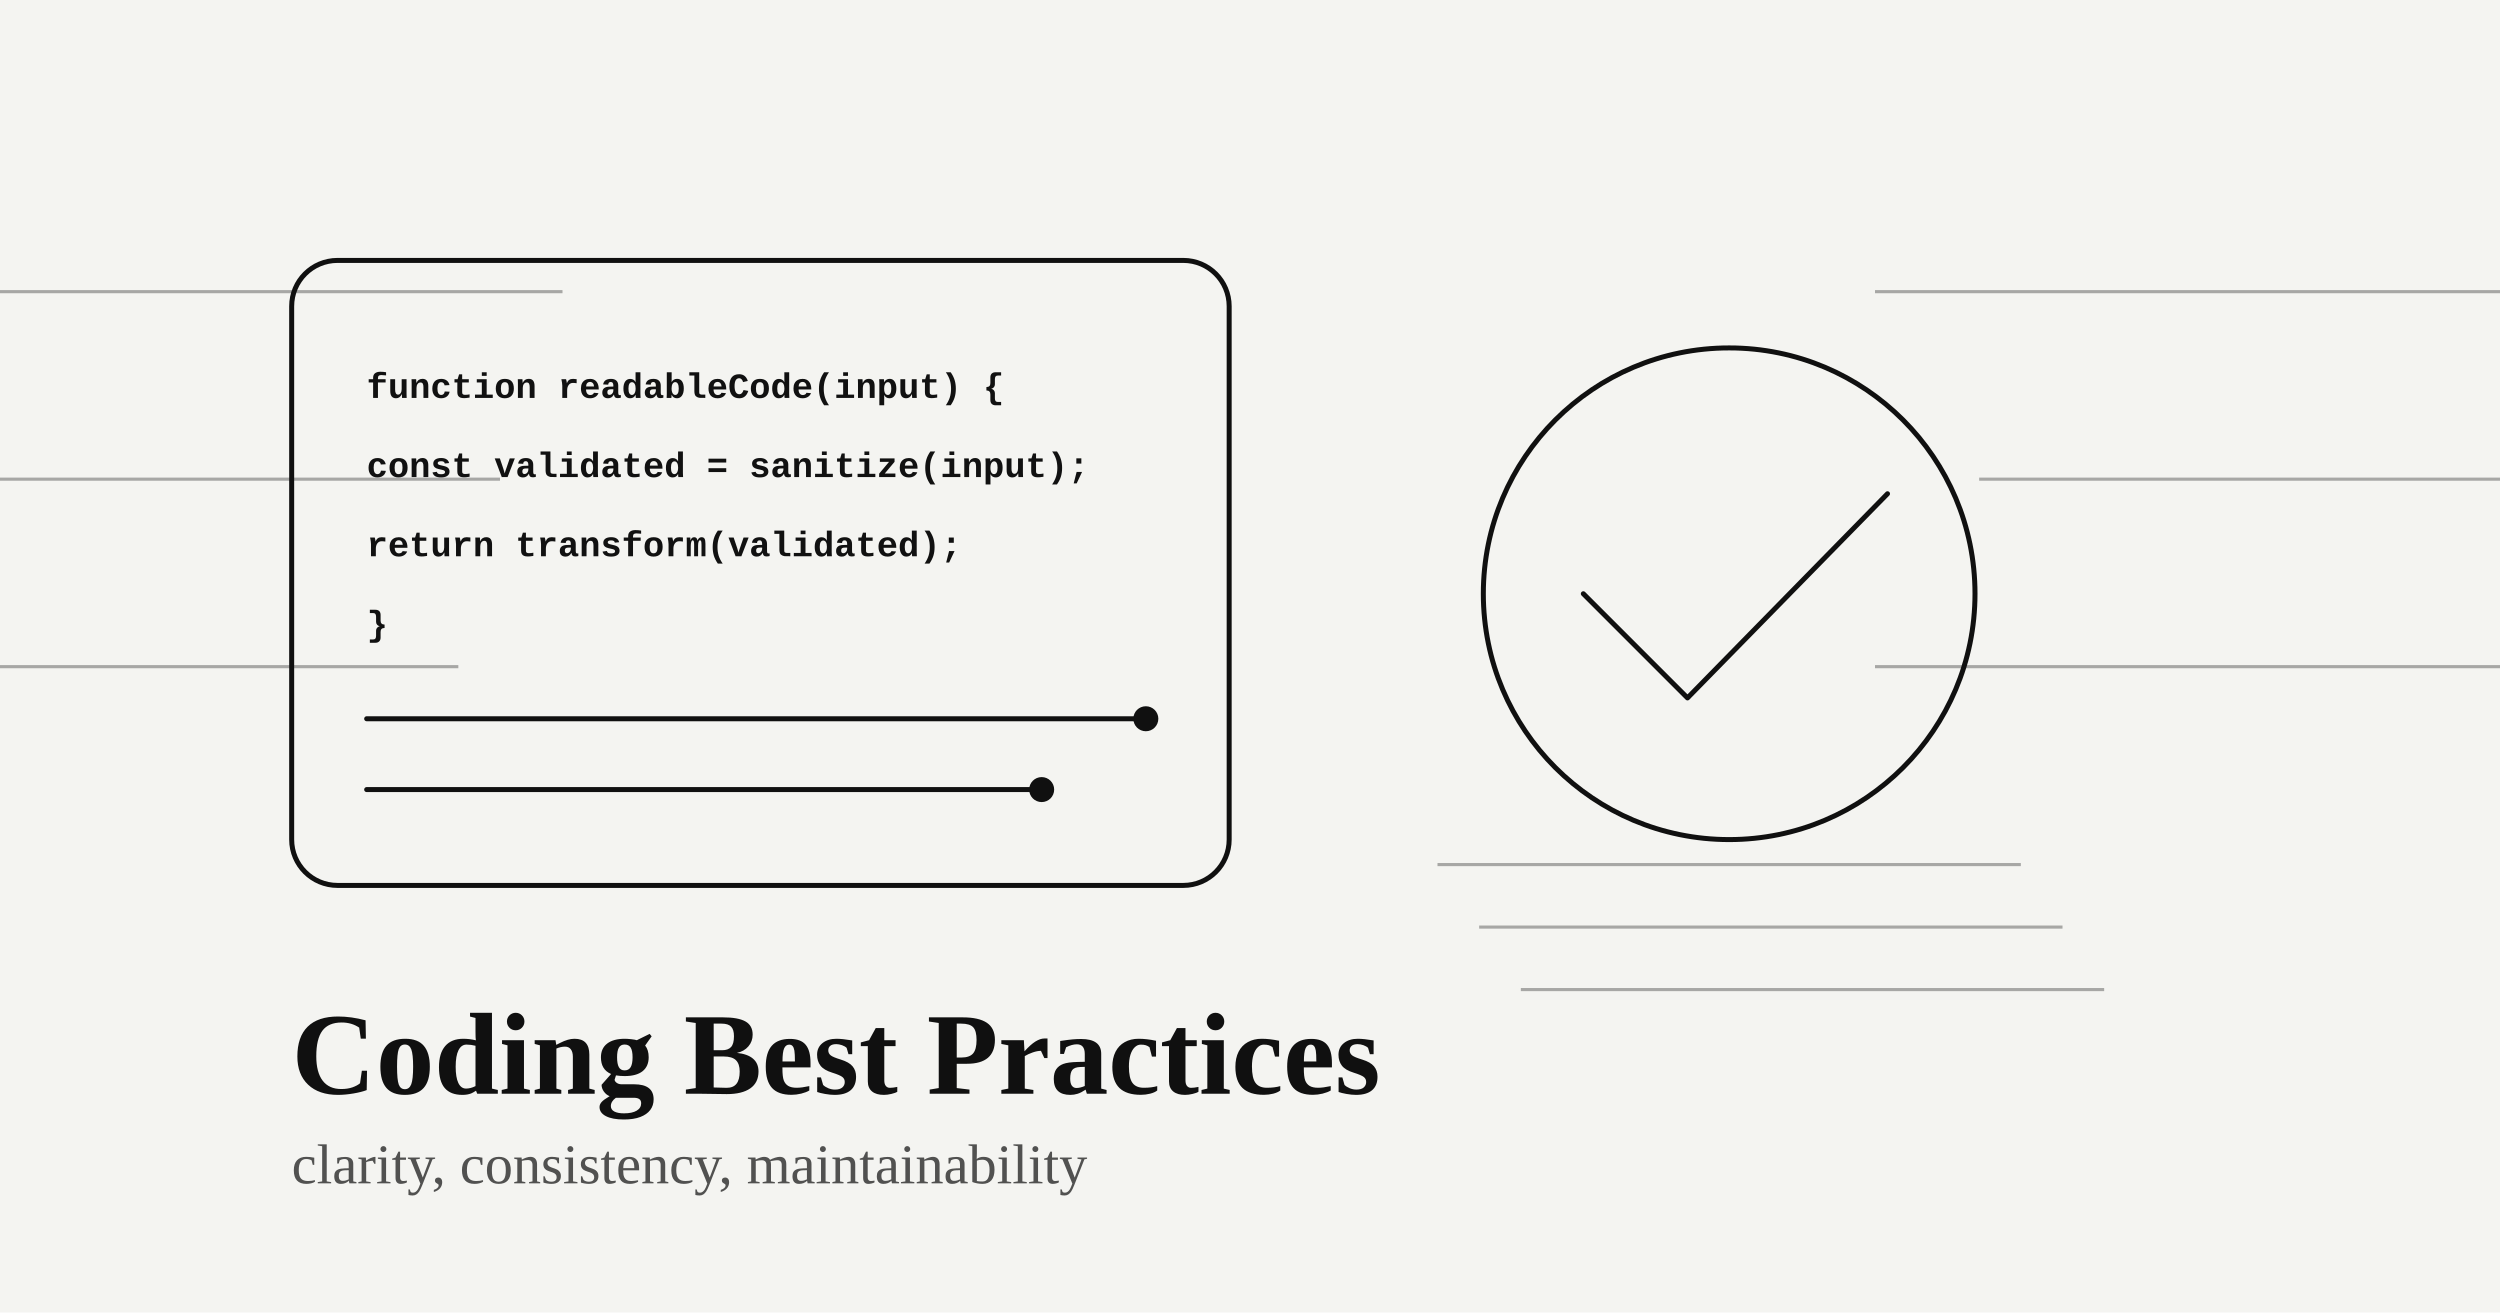
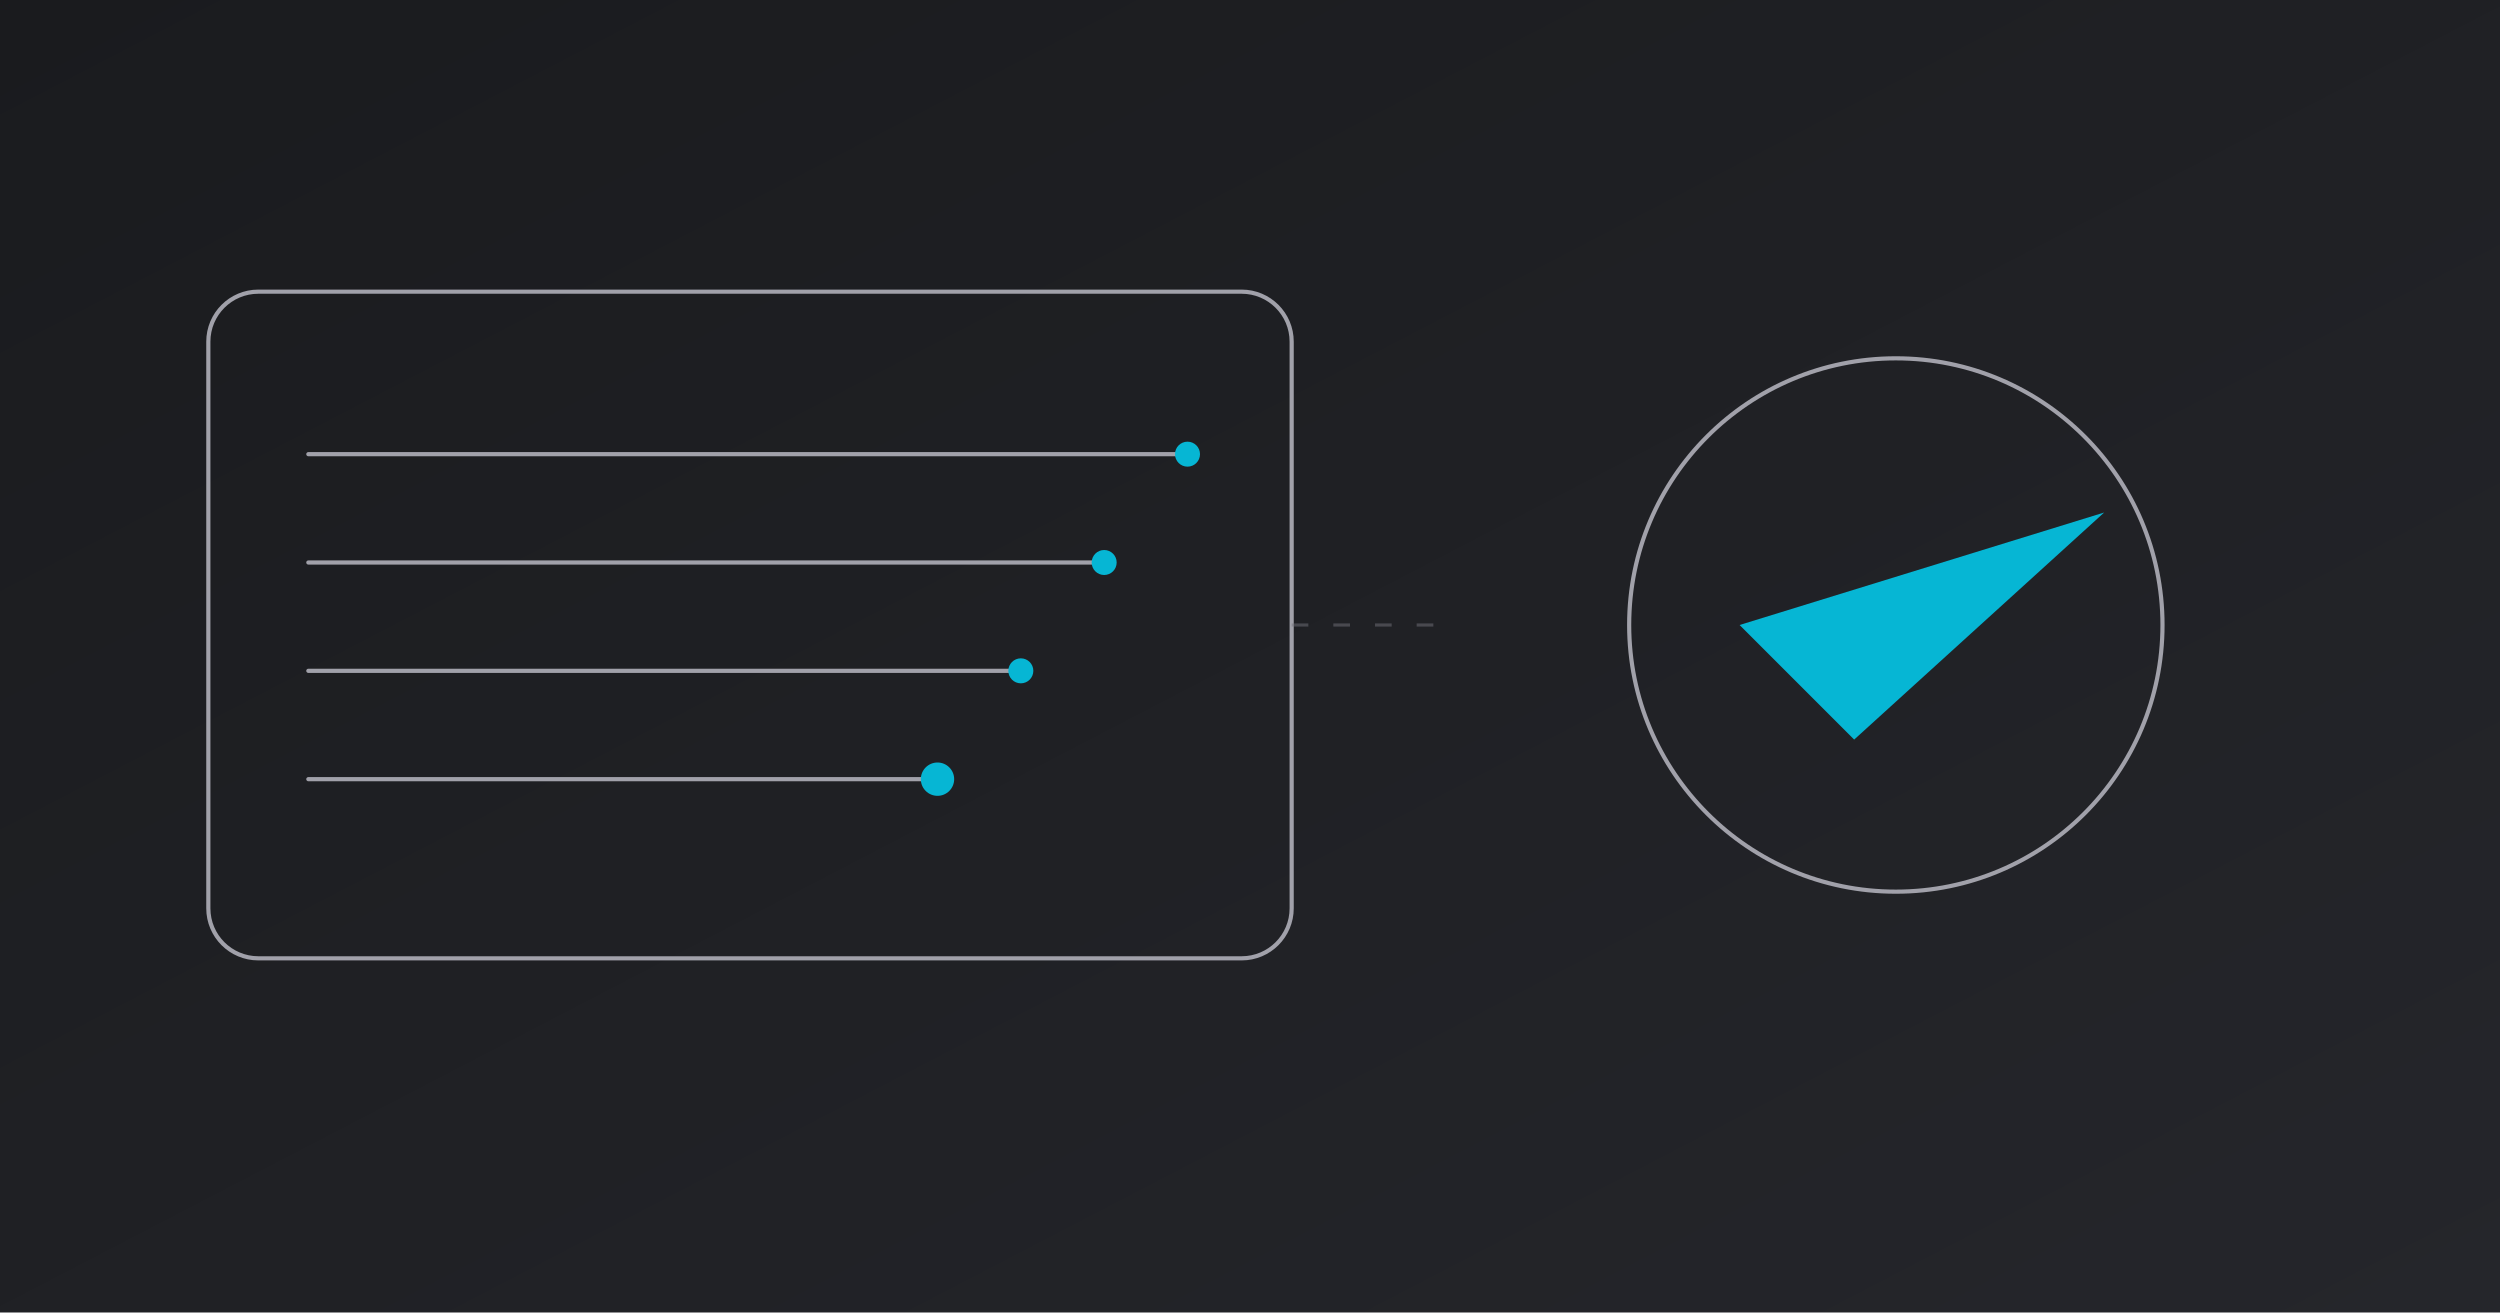
- <svg xmlns="http://www.w3.org/2000/svg" width="1200" height="630" viewBox="0 0 1200 630" role="img" aria-labelledby="title desc">
+ <svg xmlns="http://www.w3.org/2000/svg" width="1200" height="630" viewBox="0 0 1200 630" role="img" aria-labelledby="t d">
  <defs>
+     <linearGradient id="bg" x1="0" y1="0" x2="1" y2="1">
+       <stop offset="0" stop-color="#1a1b1e" />
+       <stop offset="1" stop-color="#25262b" />
+     </linearGradient>
    <style>
-       .bg { fill: #f4f4f1; }
-       .ink { fill: none; stroke: #101010; stroke-width: 2.4; stroke-linecap: round; stroke-linejoin: round; }
-       .soft { fill: none; stroke: #111; stroke-width: 1.5; opacity: 0.34; }
-       .title { font: 700 56px Georgia, "Times New Roman", serif; fill: #101010; }
-       .sub { font: 400 27px Georgia, "Times New Roman", serif; fill: #222; opacity: 0.78; }
-       .mono { font: 600 17px "Courier New", monospace; fill: #111; }
+       .line { stroke: #a1a1aa; stroke-width: 2; fill: none; stroke-linecap: round; stroke-linejoin: round; }
+       .accent { fill: #06b6d4; }
+       .dim { stroke: #71717a; stroke-width: 1.5; fill: none; opacity: 0.5; }
    </style>
  </defs>
-   <rect class="bg" width="1200" height="630" />
-   <path class="soft" d="M0 140 H270 M0 230 H240 M0 320 H220 M900 140 H1200 M950 230 H1200 M900 320 H1200" />
-   <g transform="translate(140 125)">
-     <rect class="ink" x="0" y="0" width="450" height="300" rx="22" />
-     <text class="mono" x="36" y="66">function readableCode(input) {</text>
-     <text class="mono" x="36" y="104">  const validated = sanitize(input);</text>
-     <text class="mono" x="36" y="142">  return transform(validated);</text>
-     <text class="mono" x="36" y="180">}</text>
-     <path class="ink" d="M36 220 H410" />
-     <path class="ink" d="M36 254 H360" />
-     <circle cx="410" cy="220" r="6" fill="#101010" />
-     <circle cx="360" cy="254" r="6" fill="#101010" />
+   <rect width="1200" height="630" fill="url(#bg)" />
+   <g transform="translate(100 140)">
+     <rect class="line" x="0" y="0" width="520" height="320" rx="24" />
+     <path class="line" d="M48 78h422M48 130h382M48 182h342M48 234h302" />
+     <circle class="accent" cx="470" cy="78" r="6" />
+     <circle class="accent" cx="430" cy="130" r="6" />
+     <circle class="accent" cx="390" cy="182" r="6" />
+     <circle class="accent" cx="350" cy="234" r="8">
+       <animate attributeName="opacity" values="0.8;1;0.8" dur="2.2s" repeatCount="indefinite" />
+     </circle>
  </g>
-   <g transform="translate(650 155)">
-     <circle class="ink" cx="180" cy="130" r="118" />
-     <path class="ink" d="M110 130 L160 180 L256 82" />
-     <path class="soft" d="M40 260 H320 M60 290 H340 M80 320 H360" />
+   <g transform="translate(740 160)">
+     <circle class="line" cx="170" cy="140" r="128" />
+     <path class="accent" stroke="#06b6d4" stroke-width="12" stroke-linecap="round" stroke-linejoin="round" fill="none" d="M95 140l55 55 120-109" stroke-dasharray="280" stroke-dashoffset="280">
+       <animate attributeName="stroke-dashoffset" values="280;0" dur="0.01" fill="freeze" />
+     </path>
  </g>
-   <text class="title" x="140" y="525">Coding Best Practices</text>
-   <text class="sub" x="140" y="568">clarity, consistency, maintainability</text>
+   <path class="dim" d="M620 300 H700" stroke-dasharray="8 12">
+     <animate attributeName="stroke-dashoffset" values="0;-40" dur="4s" repeatCount="indefinite" />
+   </path>
</svg>
